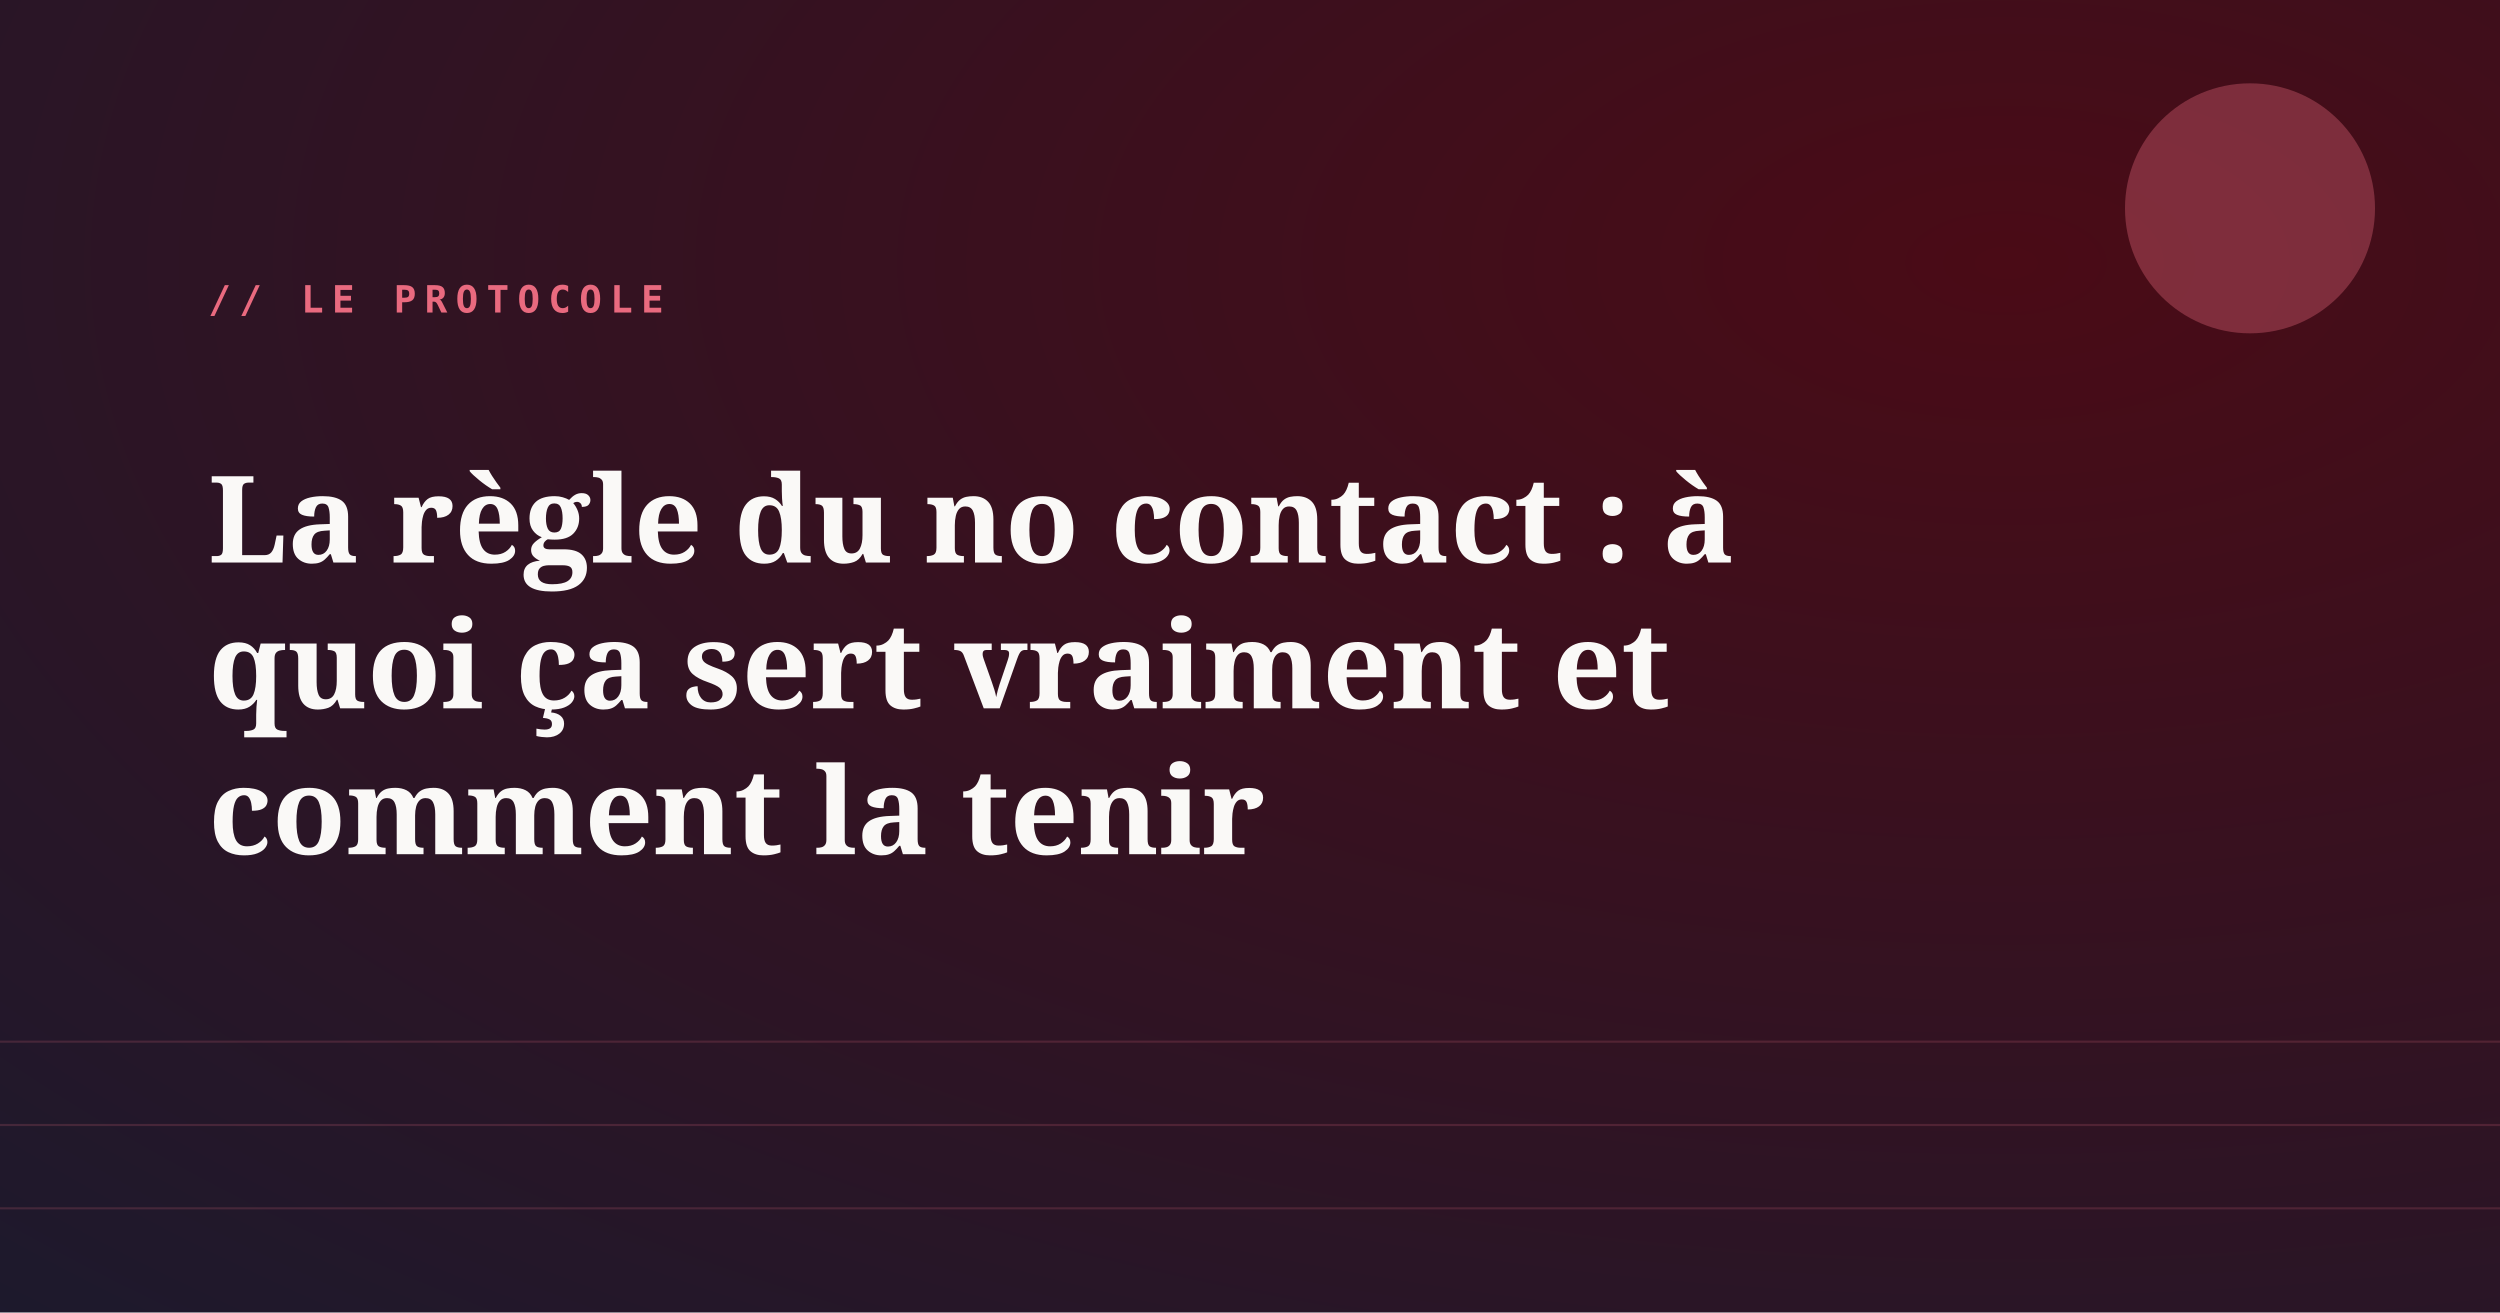
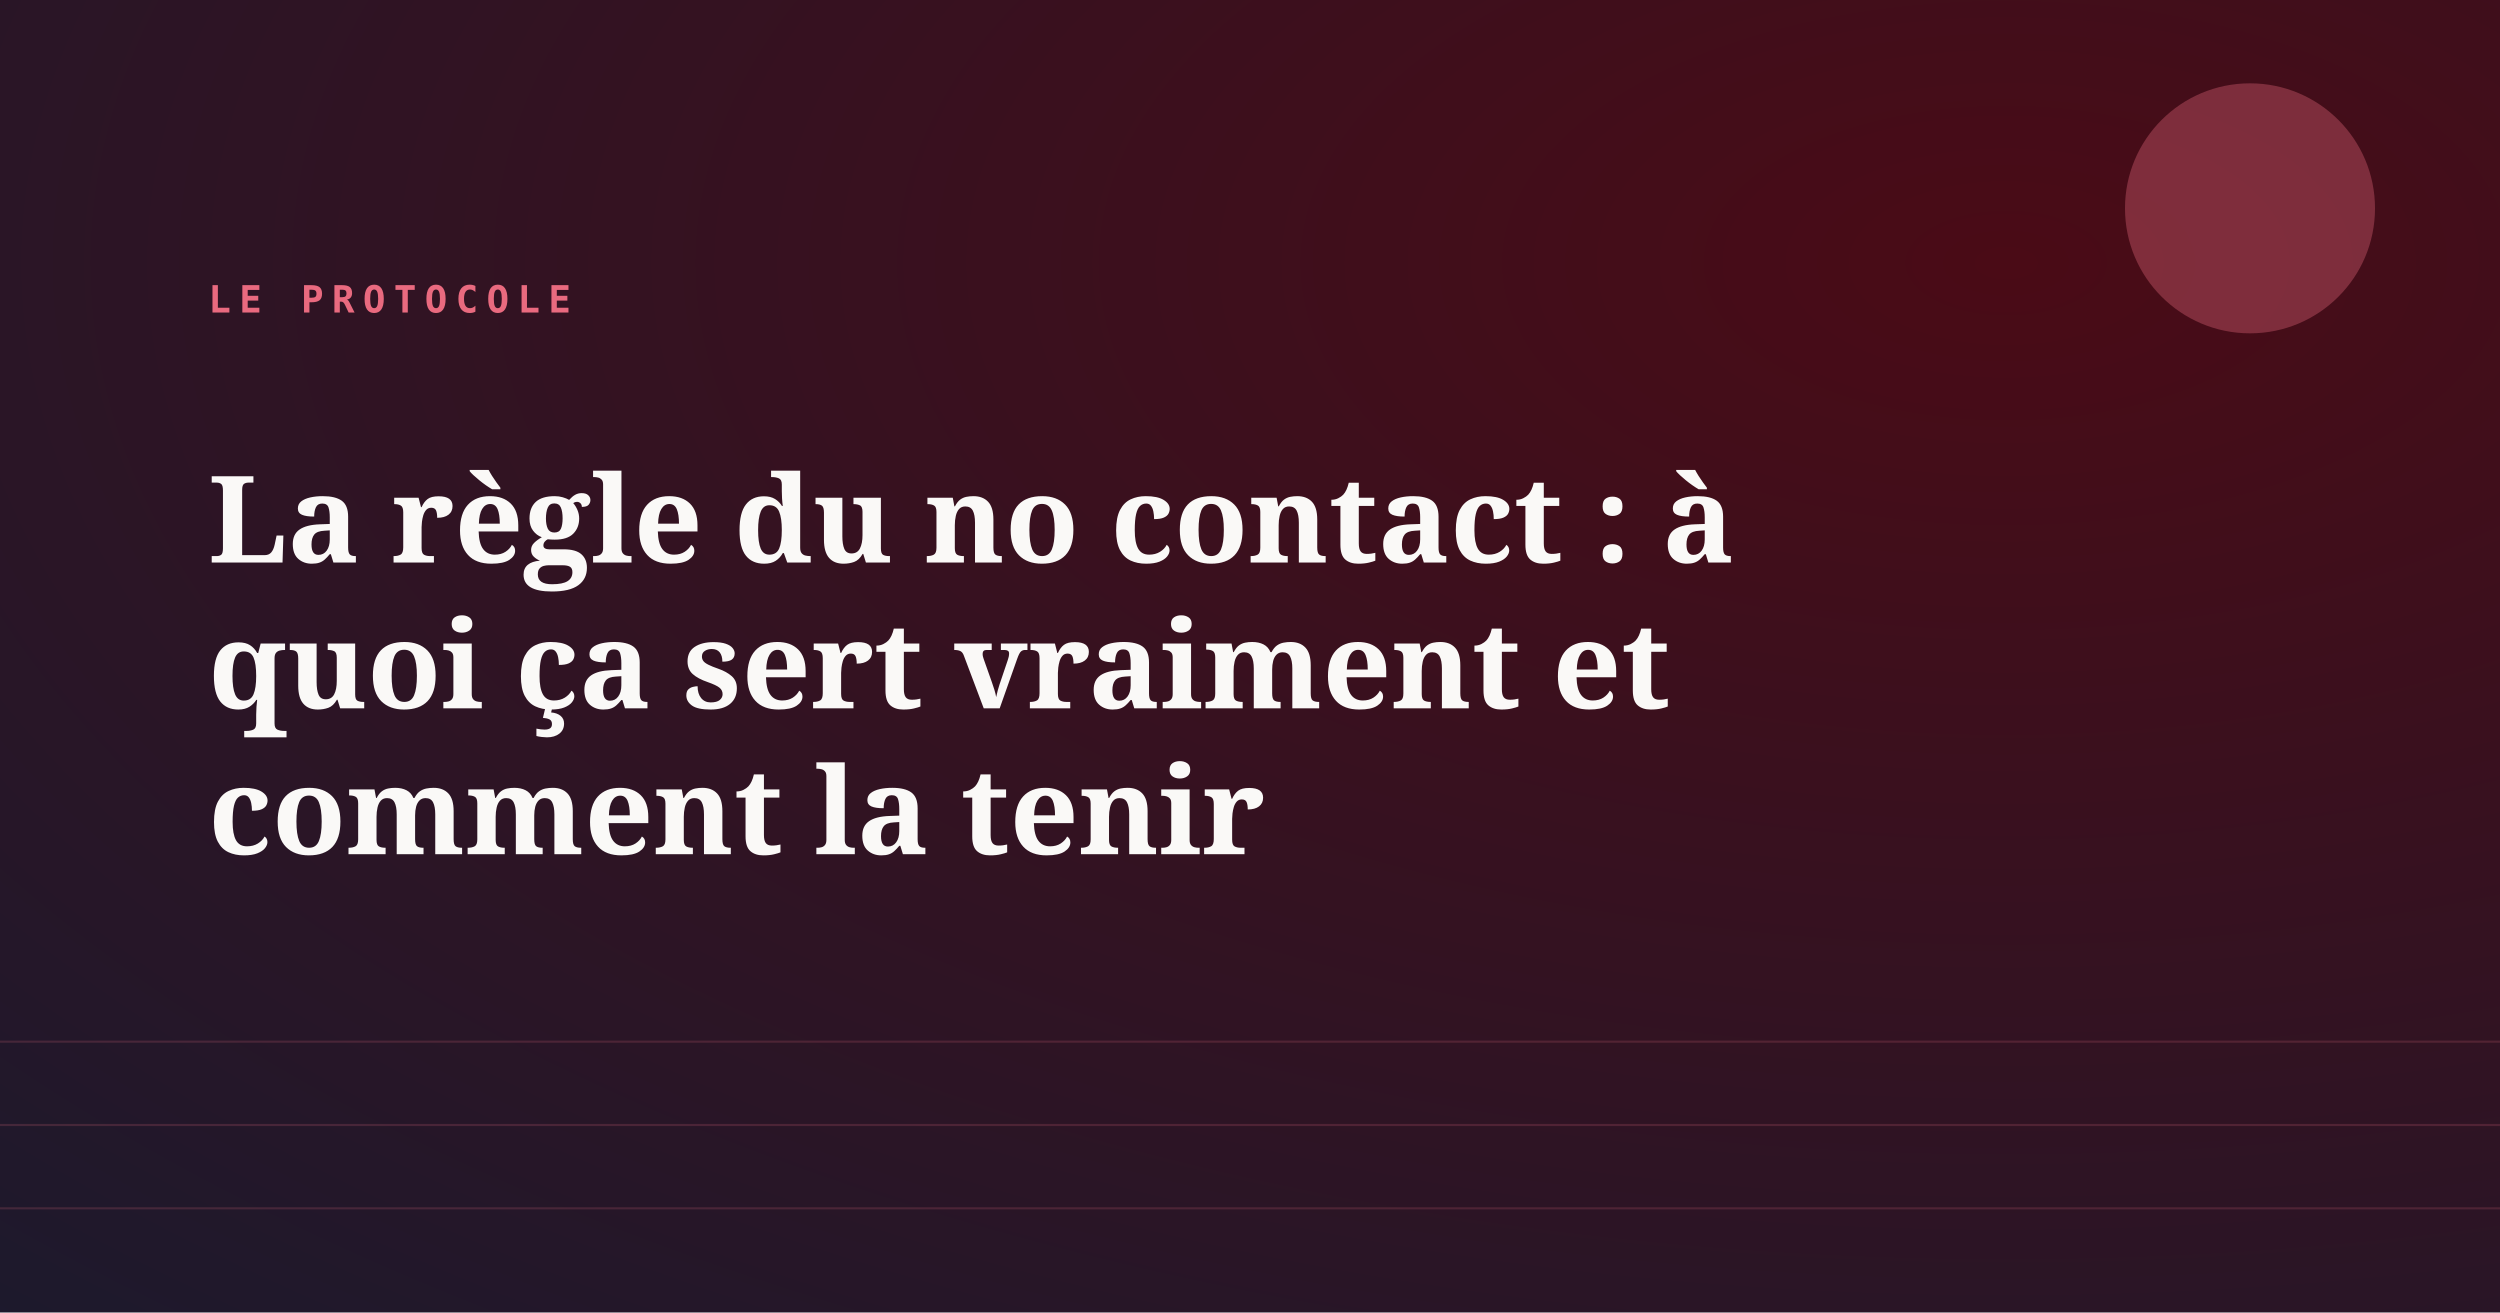
<svg xmlns="http://www.w3.org/2000/svg" viewBox="0 0 1200 630" width="1200" height="630">
  <defs>
    <radialGradient id="bg" cx="80%" cy="20%" r="120%">
      <stop offset="0%" stop-color="#4a0b16" />
      <stop offset="100%" stop-color="#1A1A2E" />
    </radialGradient>
  </defs>
  <rect width="1200" height="630" fill="url(#bg)" />
  <g opacity="0.18">
    <line x1="0" y1="500" x2="1200" y2="500" stroke="#e96a7f" stroke-width="1" />
    <line x1="0" y1="540" x2="1200" y2="540" stroke="#e96a7f" stroke-width="1" />
    <line x1="0" y1="580" x2="1200" y2="580" stroke="#e96a7f" stroke-width="1" />
  </g>
  <circle cx="1080" cy="100" r="60" fill="#e96a7f" opacity="0.35" />
-   <text x="100" y="150" font-family="ui-monospace, monospace" font-size="18" font-weight="600" letter-spacing="4" fill="#e96a7f">// LE PROTOCOLE</text>
+   <text x="100" y="150" font-family="ui-monospace, monospace" font-size="18" font-weight="600" letter-spacing="4" fill="#e96a7f">LE PROTOCOLE</text>
  <text x="100" y="270" font-family="Georgia, serif" font-weight="bold" font-size="58" fill="#FAF9F7">La règle du no contact : à</text>
  <text x="100" y="340" font-family="Georgia, serif" font-weight="bold" font-size="58" fill="#FAF9F7">quoi ça sert vraiment et</text>
  <text x="100" y="410" font-family="Georgia, serif" font-weight="bold" font-size="58" fill="#FAF9F7">comment la tenir</text>
</svg>
